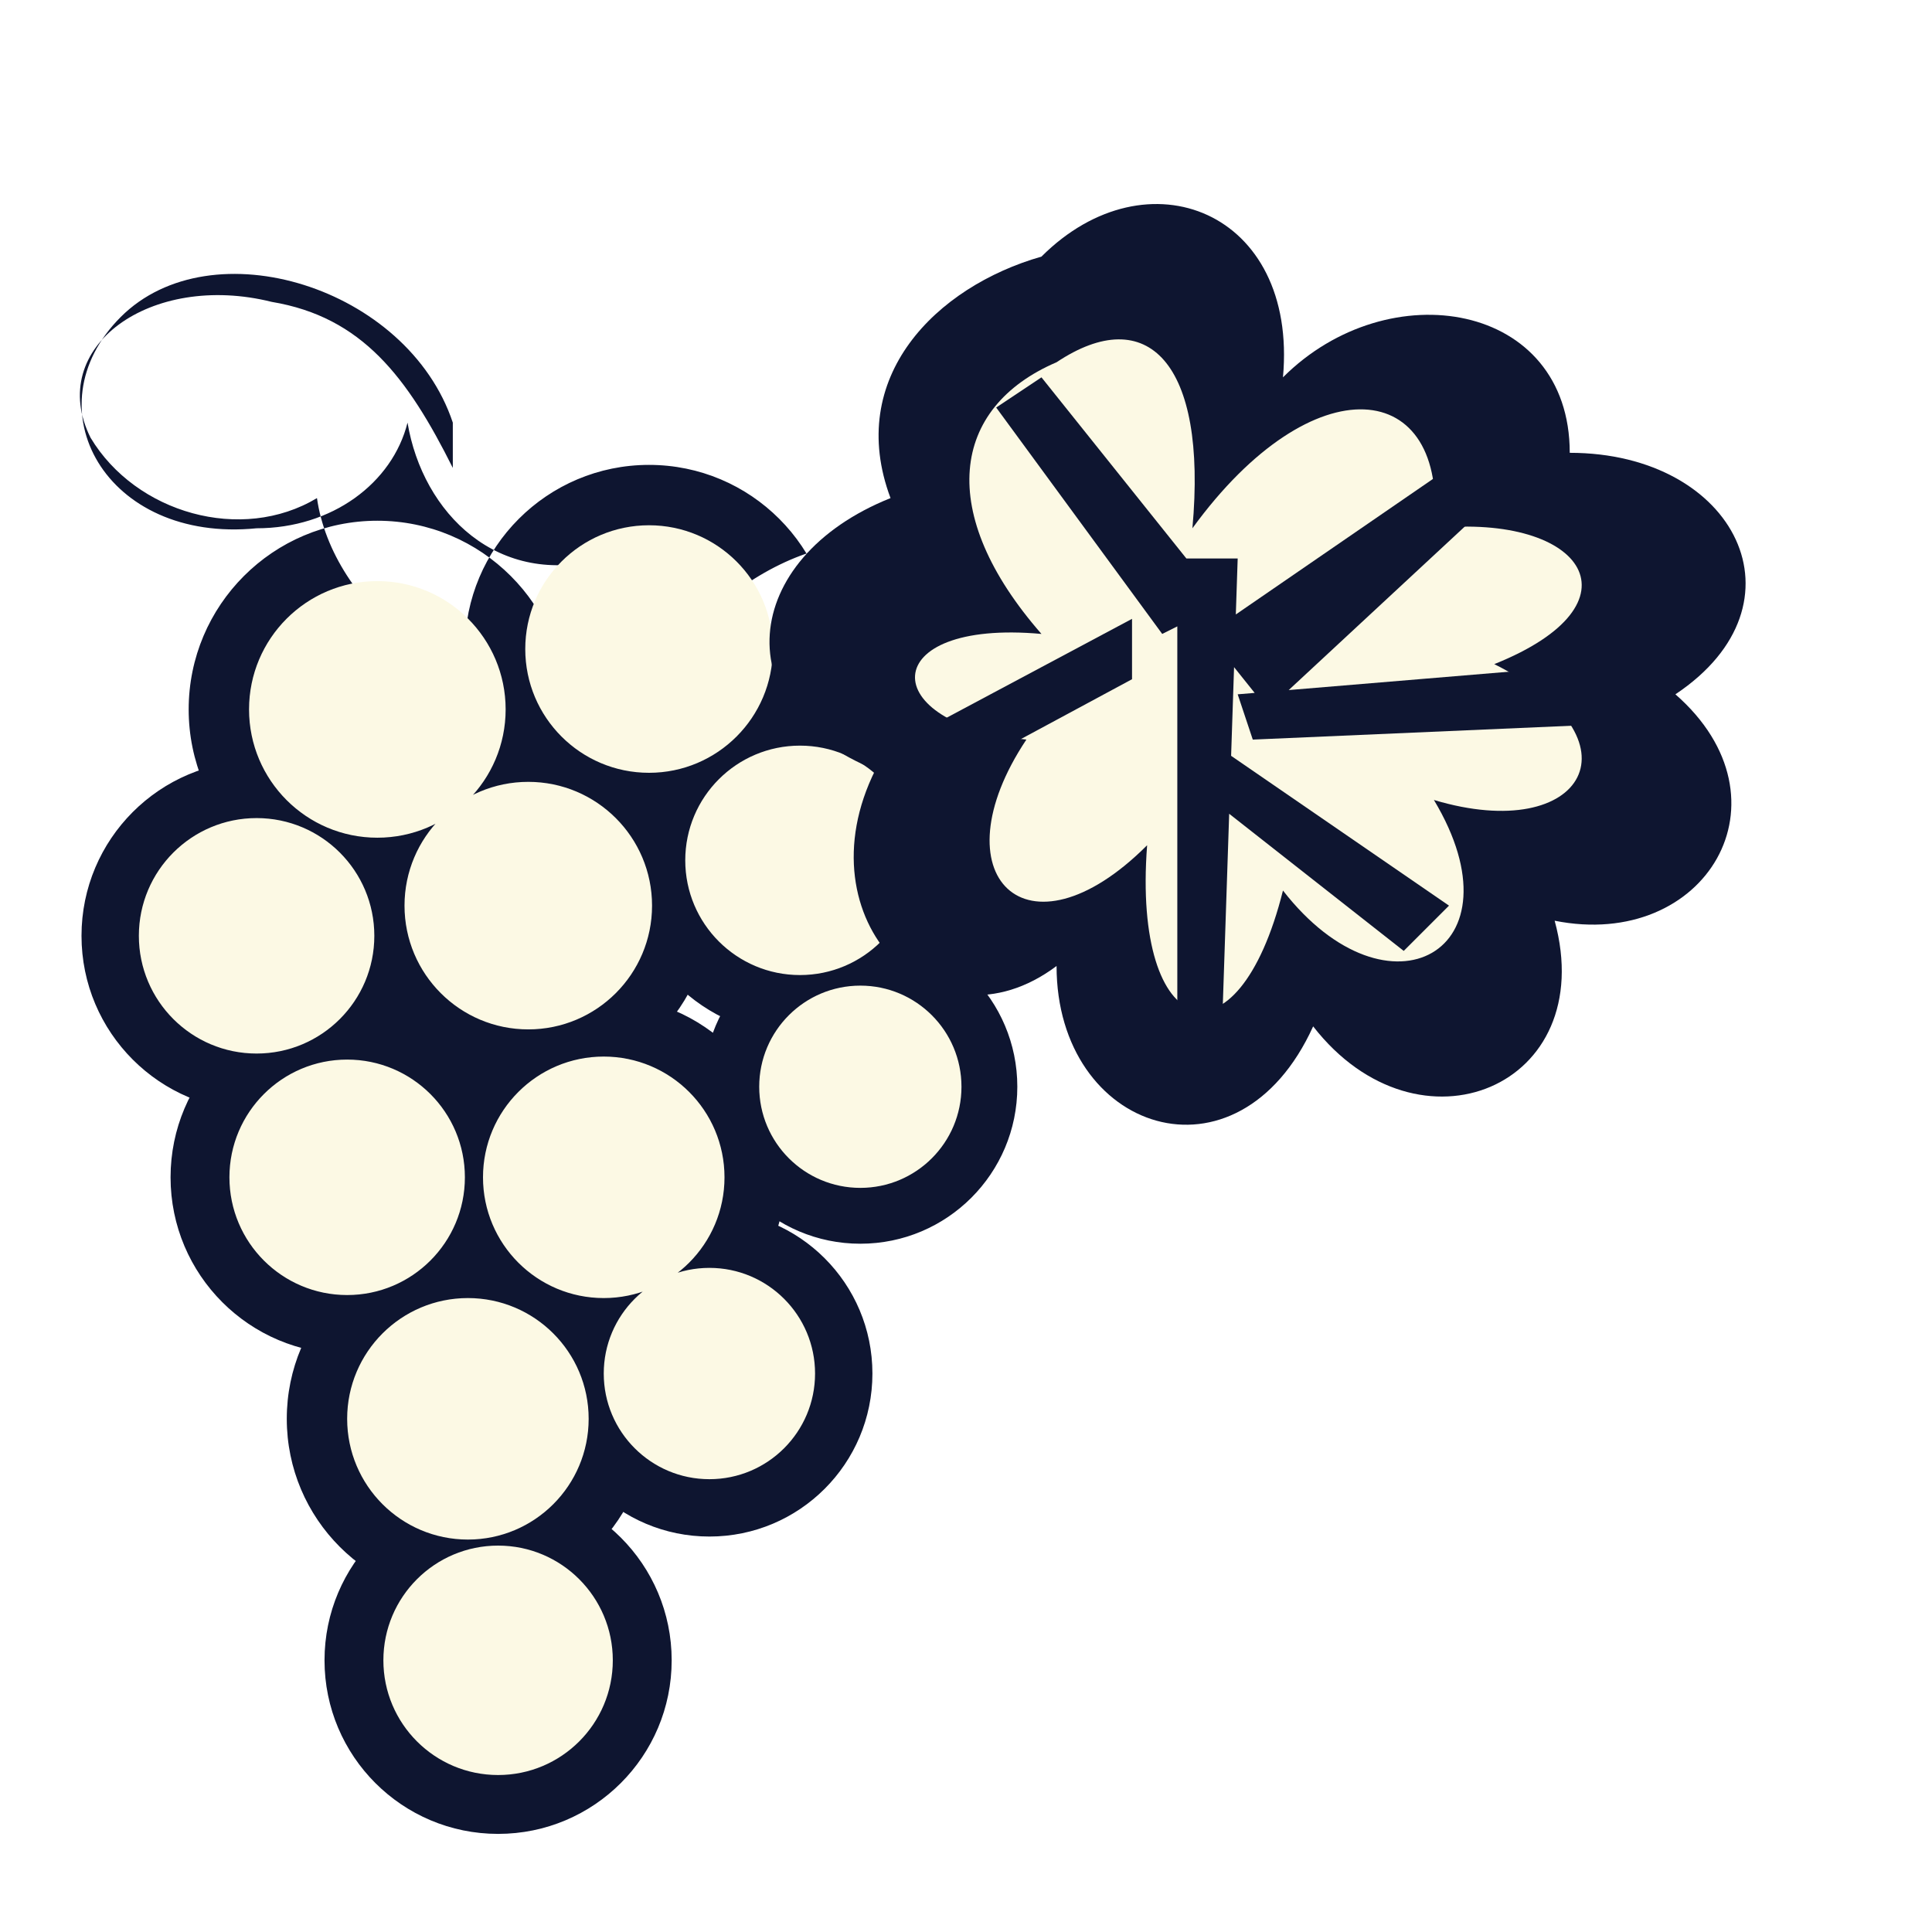
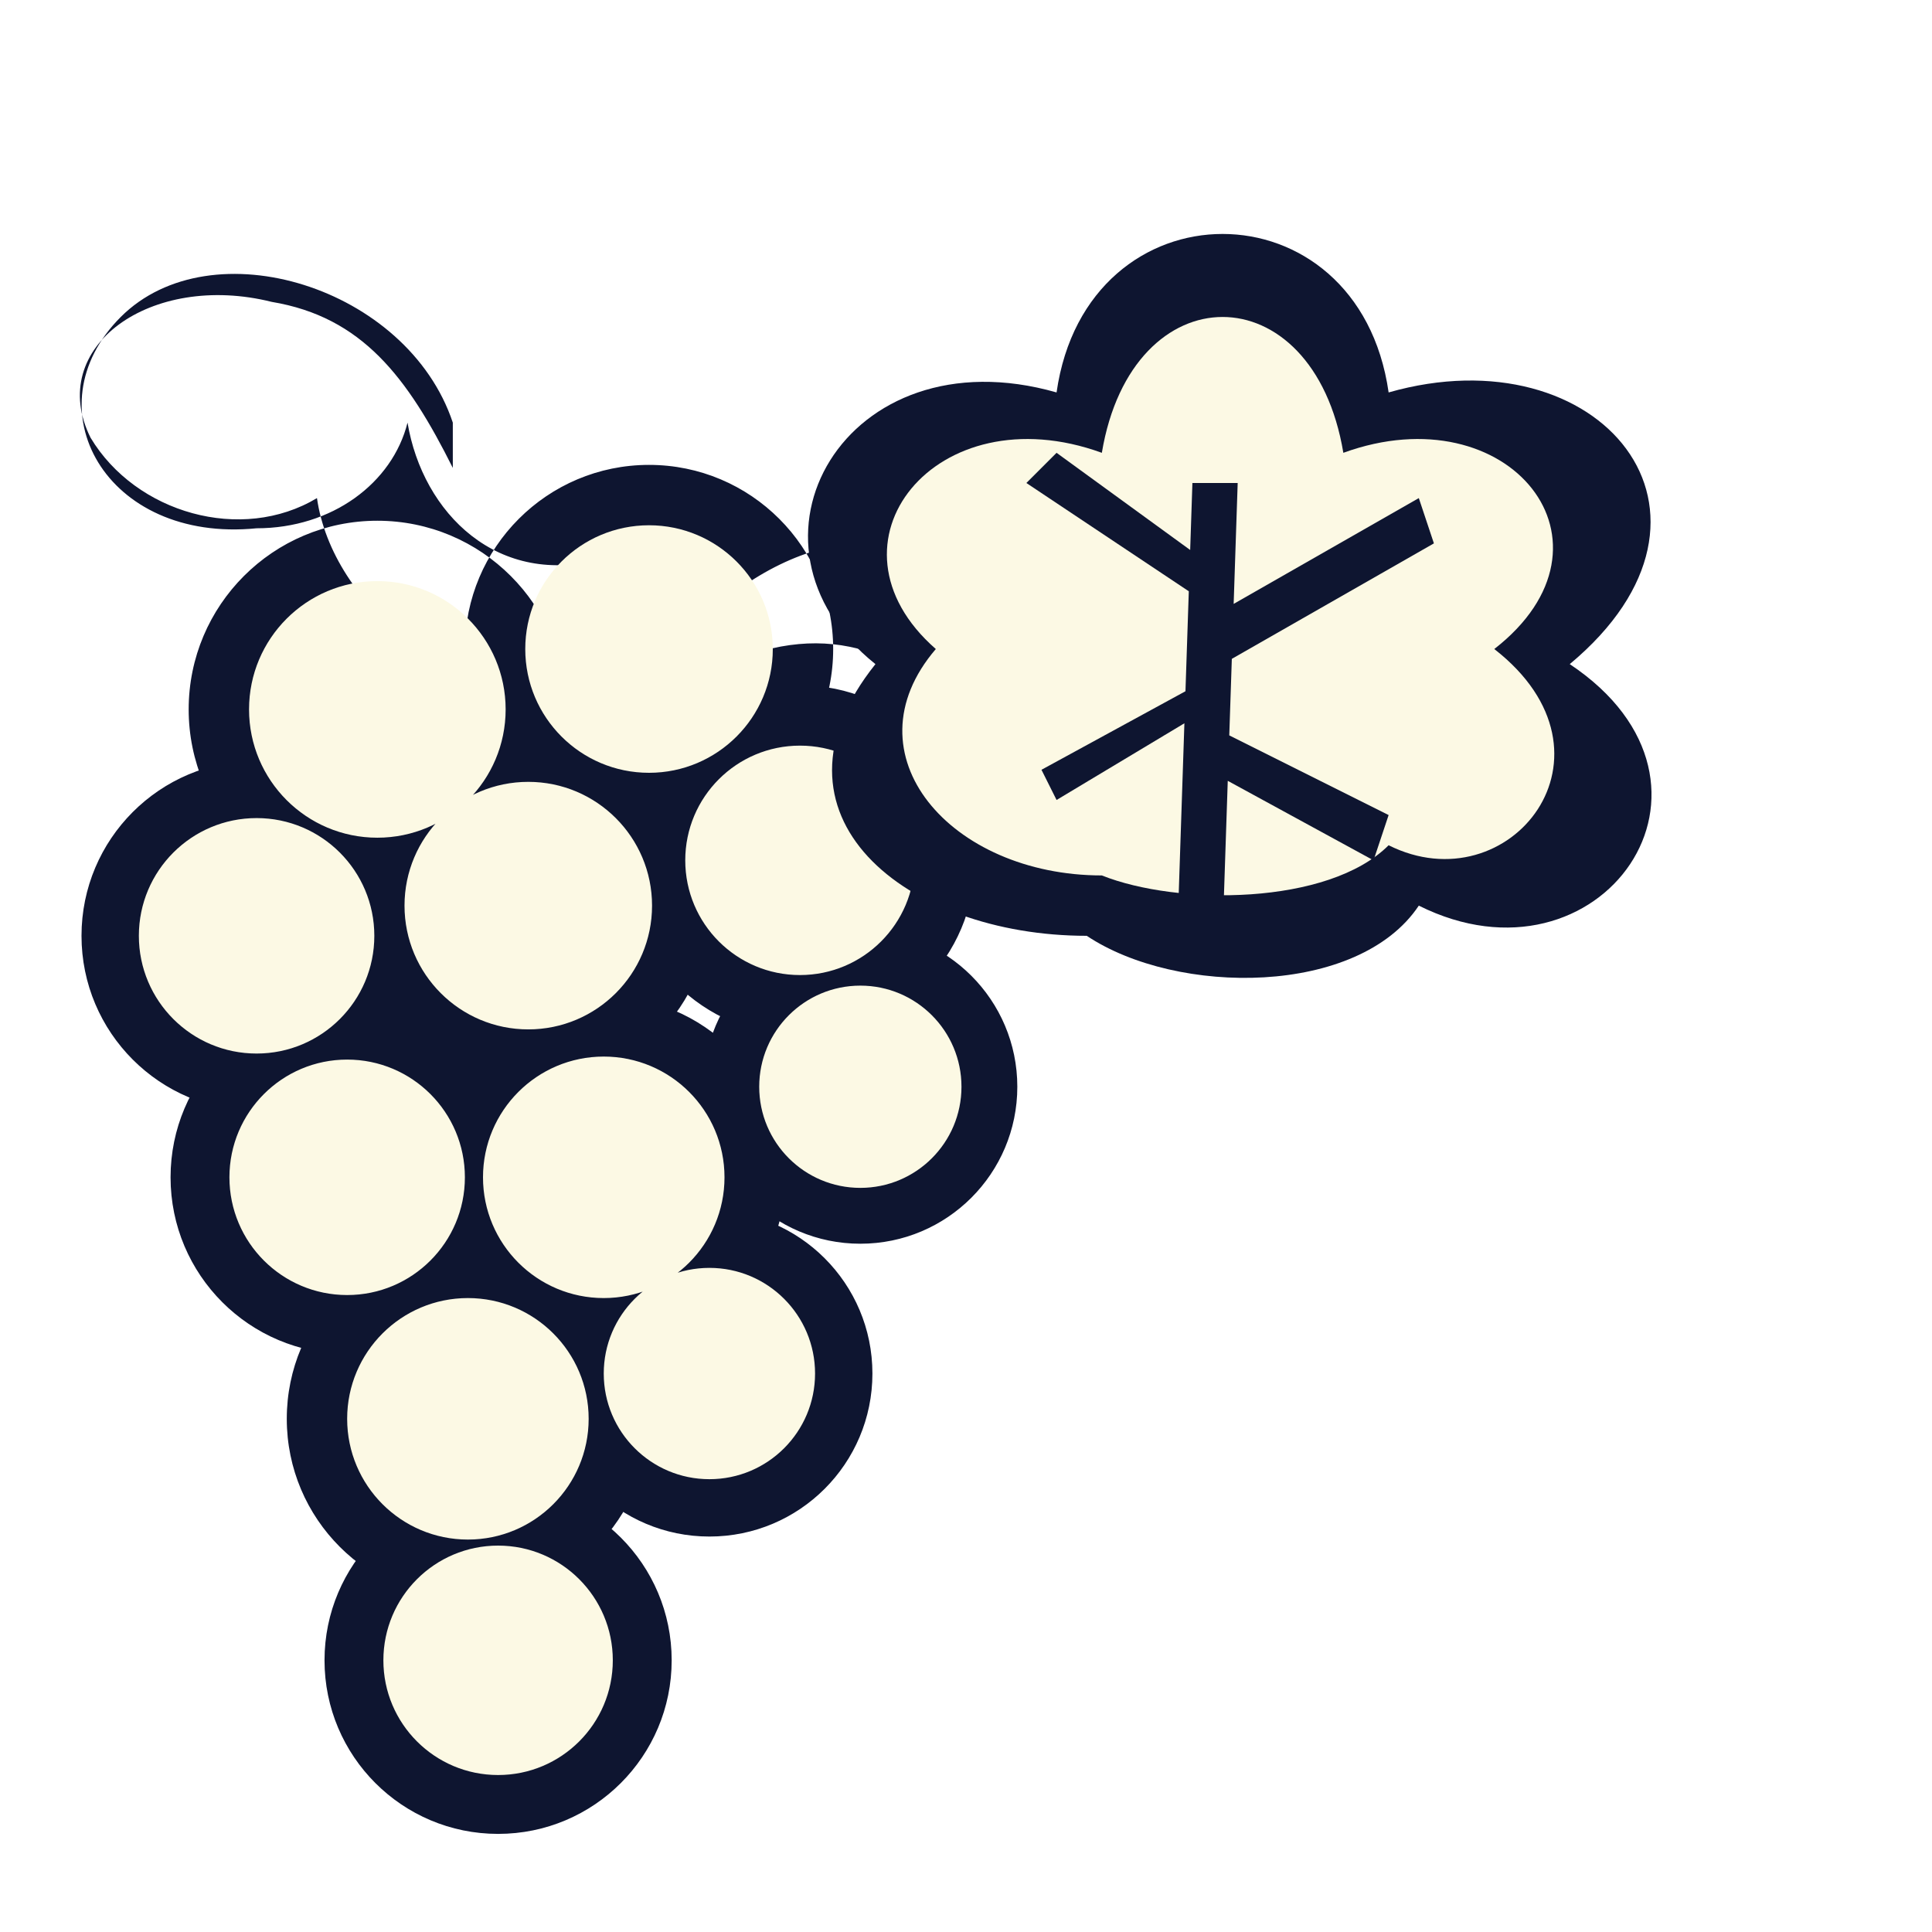
<svg xmlns="http://www.w3.org/2000/svg" width="128" height="128" viewBox="0 0 128 128">
  <path fill="#0e1530" d="M30 28C27 19 14 15 8 21C2 27 7 36 17 35C22 35 26 32 27 28C28 34 33 39 40 37C44 36 45 42 40 46C30 47 22 40 21 33C16 36 9 34 6 29C3 23 10 18 18 20C24 21 27 25 30 31ZM49 39C56 34 64 35 70 42L66 49C60 43 55 41 48 44ZM12.5 47a12.5 12.5 0 1 0 25 0a12.5 12.5 0 1 0 -25 0ZM30.8 43a12.2 12.2 0 1 0 24.4 0a12.2 12.2 0 1 0 -24.4 0ZM5.4 62a11.6 11.6 0 1 0 23.2 0a11.6 11.6 0 1 0 -23.2 0ZM22.9 60a12.1 12.1 0 1 0 24.2 0a12.1 12.1 0 1 0 -24.2 0ZM41.4 57a11.6 11.6 0 1 0 23.2 0a11.6 11.6 0 1 0 -23.2 0ZM11.3 78a11.7 11.7 0 1 0 23.4 0a11.7 11.7 0 1 0 -23.4 0ZM28 78a12 12 0 1 0 24 0a12 12 0 1 0 -24 0ZM46.6 72a10.4 10.4 0 1 0 20.8 0a10.4 10.4 0 1 0 -20.8 0ZM19 94a12 12 0 1 0 24 0a12 12 0 1 0 -24 0ZM36.2 91a10.8 10.8 0 1 0 21.6 0a10.8 10.8 0 1 0 -21.6 0ZM21.5 110a11.5 11.5 0 1 0 23 0a11.5 11.5 0 1 0 -23 0Z" />
  <path fill="#fcf9e4" d="M16.5 47a8.5 8.5 0 1 0 17 0a8.5 8.5 0 1 0 -17 0ZM34.8 43a8.2 8.2 0 1 0 16.4 0a8.2 8.2 0 1 0 -16.4 0ZM9.2 62a7.8 7.8 0 1 0 15.6 0a7.8 7.8 0 1 0 -15.6 0ZM26.8 60a8.2 8.2 0 1 0 16.4 0a8.2 8.2 0 1 0 -16.4 0ZM45.4 57a7.6 7.6 0 1 0 15.2 0a7.6 7.6 0 1 0 -15.2 0ZM15.2 78a7.8 7.8 0 1 0 15.6 0a7.8 7.8 0 1 0 -15.6 0ZM32 78a8 8 0 1 0 16 0a8 8 0 1 0 -16 0ZM50.3 72a6.7 6.7 0 1 0 13.4 0a6.7 6.7 0 1 0 -13.4 0ZM23 94a8 8 0 1 0 16 0a8 8 0 1 0 -16 0ZM40 91a7 7 0 1 0 14 0a7 7 0 1 0 -14 0ZM25.4 110a7.6 7.6 0 1 0 15.2 0a7.6 7.6 0 1 0 -15.2 0Z" />
-   <path fill="#0e1530" d="M69 17C76 10 86 14 85 25C92 18 104 20 104 30C115 30 120 40 111 46C119 53 113 63 103 61C106 72 94 77 87 68C82 79 70 75 70 64C62 70 53 61 58 51C48 47 49 37 59 33C56 25 62 19 69 17Z" />
-   <path fill="#fcf9e4" d="M70 24C76 20 80 24 79 35C87 24 96 25 95 35C105 34 109 40 99 44C109 49 105 56 95 53C101 63 92 68 85 59C82 71 75 69 76 56C68 64 62 58 68 49C58 48 58 41 69 42C62 34 63 27 70 24Z" />
-   <path fill="#0e1530" d="M78 37L82 37L81 67L78 67Z M80 42L96 31L98 34L84 47Z M82 46L106 44L106 48L83 49Z M80 49L96 60L93 63L79 52Z M77 42L66 27L69 25L81 40Z M75 45L62 52L60 49L75 41Z" />
+   <path fill="#0e1530" d="M72 62C60 62 50 54 58 44C48 36 56 22 70 26C72 12 90 12 92 26C106 22 116 34 104 44C116 52 106 66 94 60C90 66 78 66 72 62Z" />
+   <path fill="#fcf9e4" d="M73 58C63 58 56 50 62 43C54 36 62 26 73 30C75 18 87 18 89 30C100 26 108 36 99 43C108 50 100 60 92 56C88 60 78 60 73 58Z" />
+   <path fill="#0e1530" d="M79 32L82 32L81 62L78 62Z M80 40L68 32L70 30L81 38Z M80 41L94 33L95 36L81 44Z M80 47L70 53L69 51L80 45Z M80 48L92 54L91 57L80 51Z" />
</svg>
